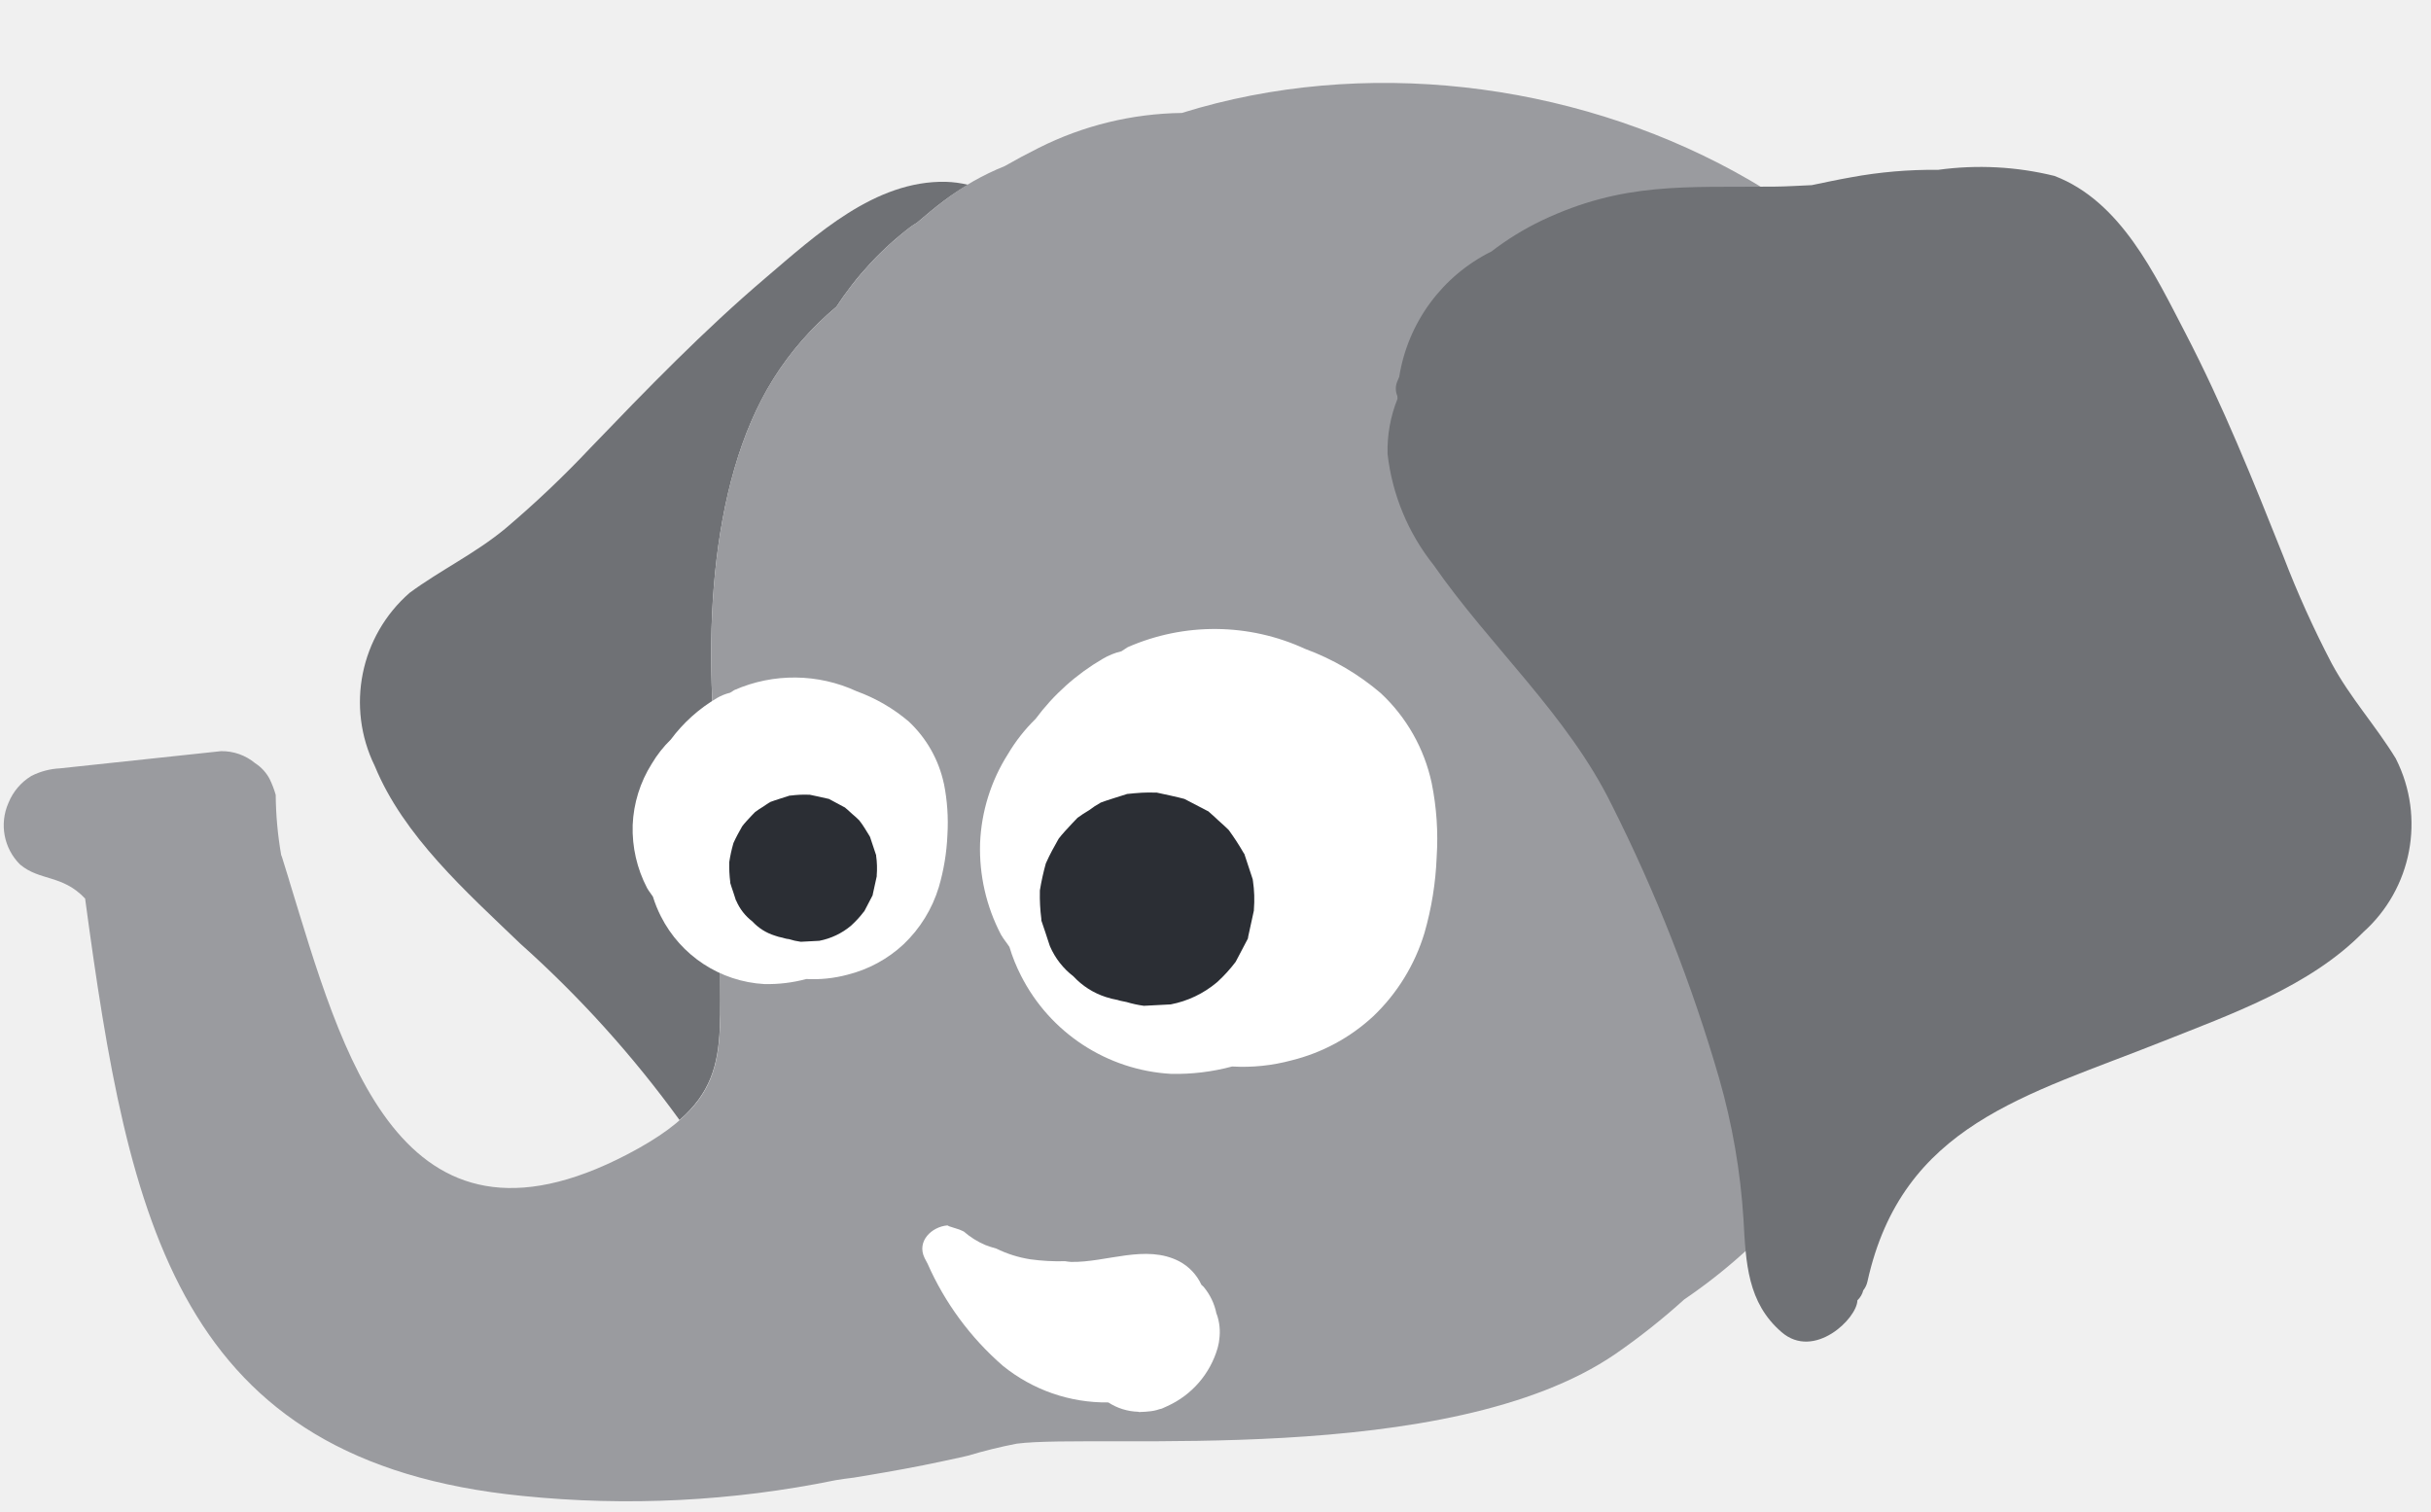
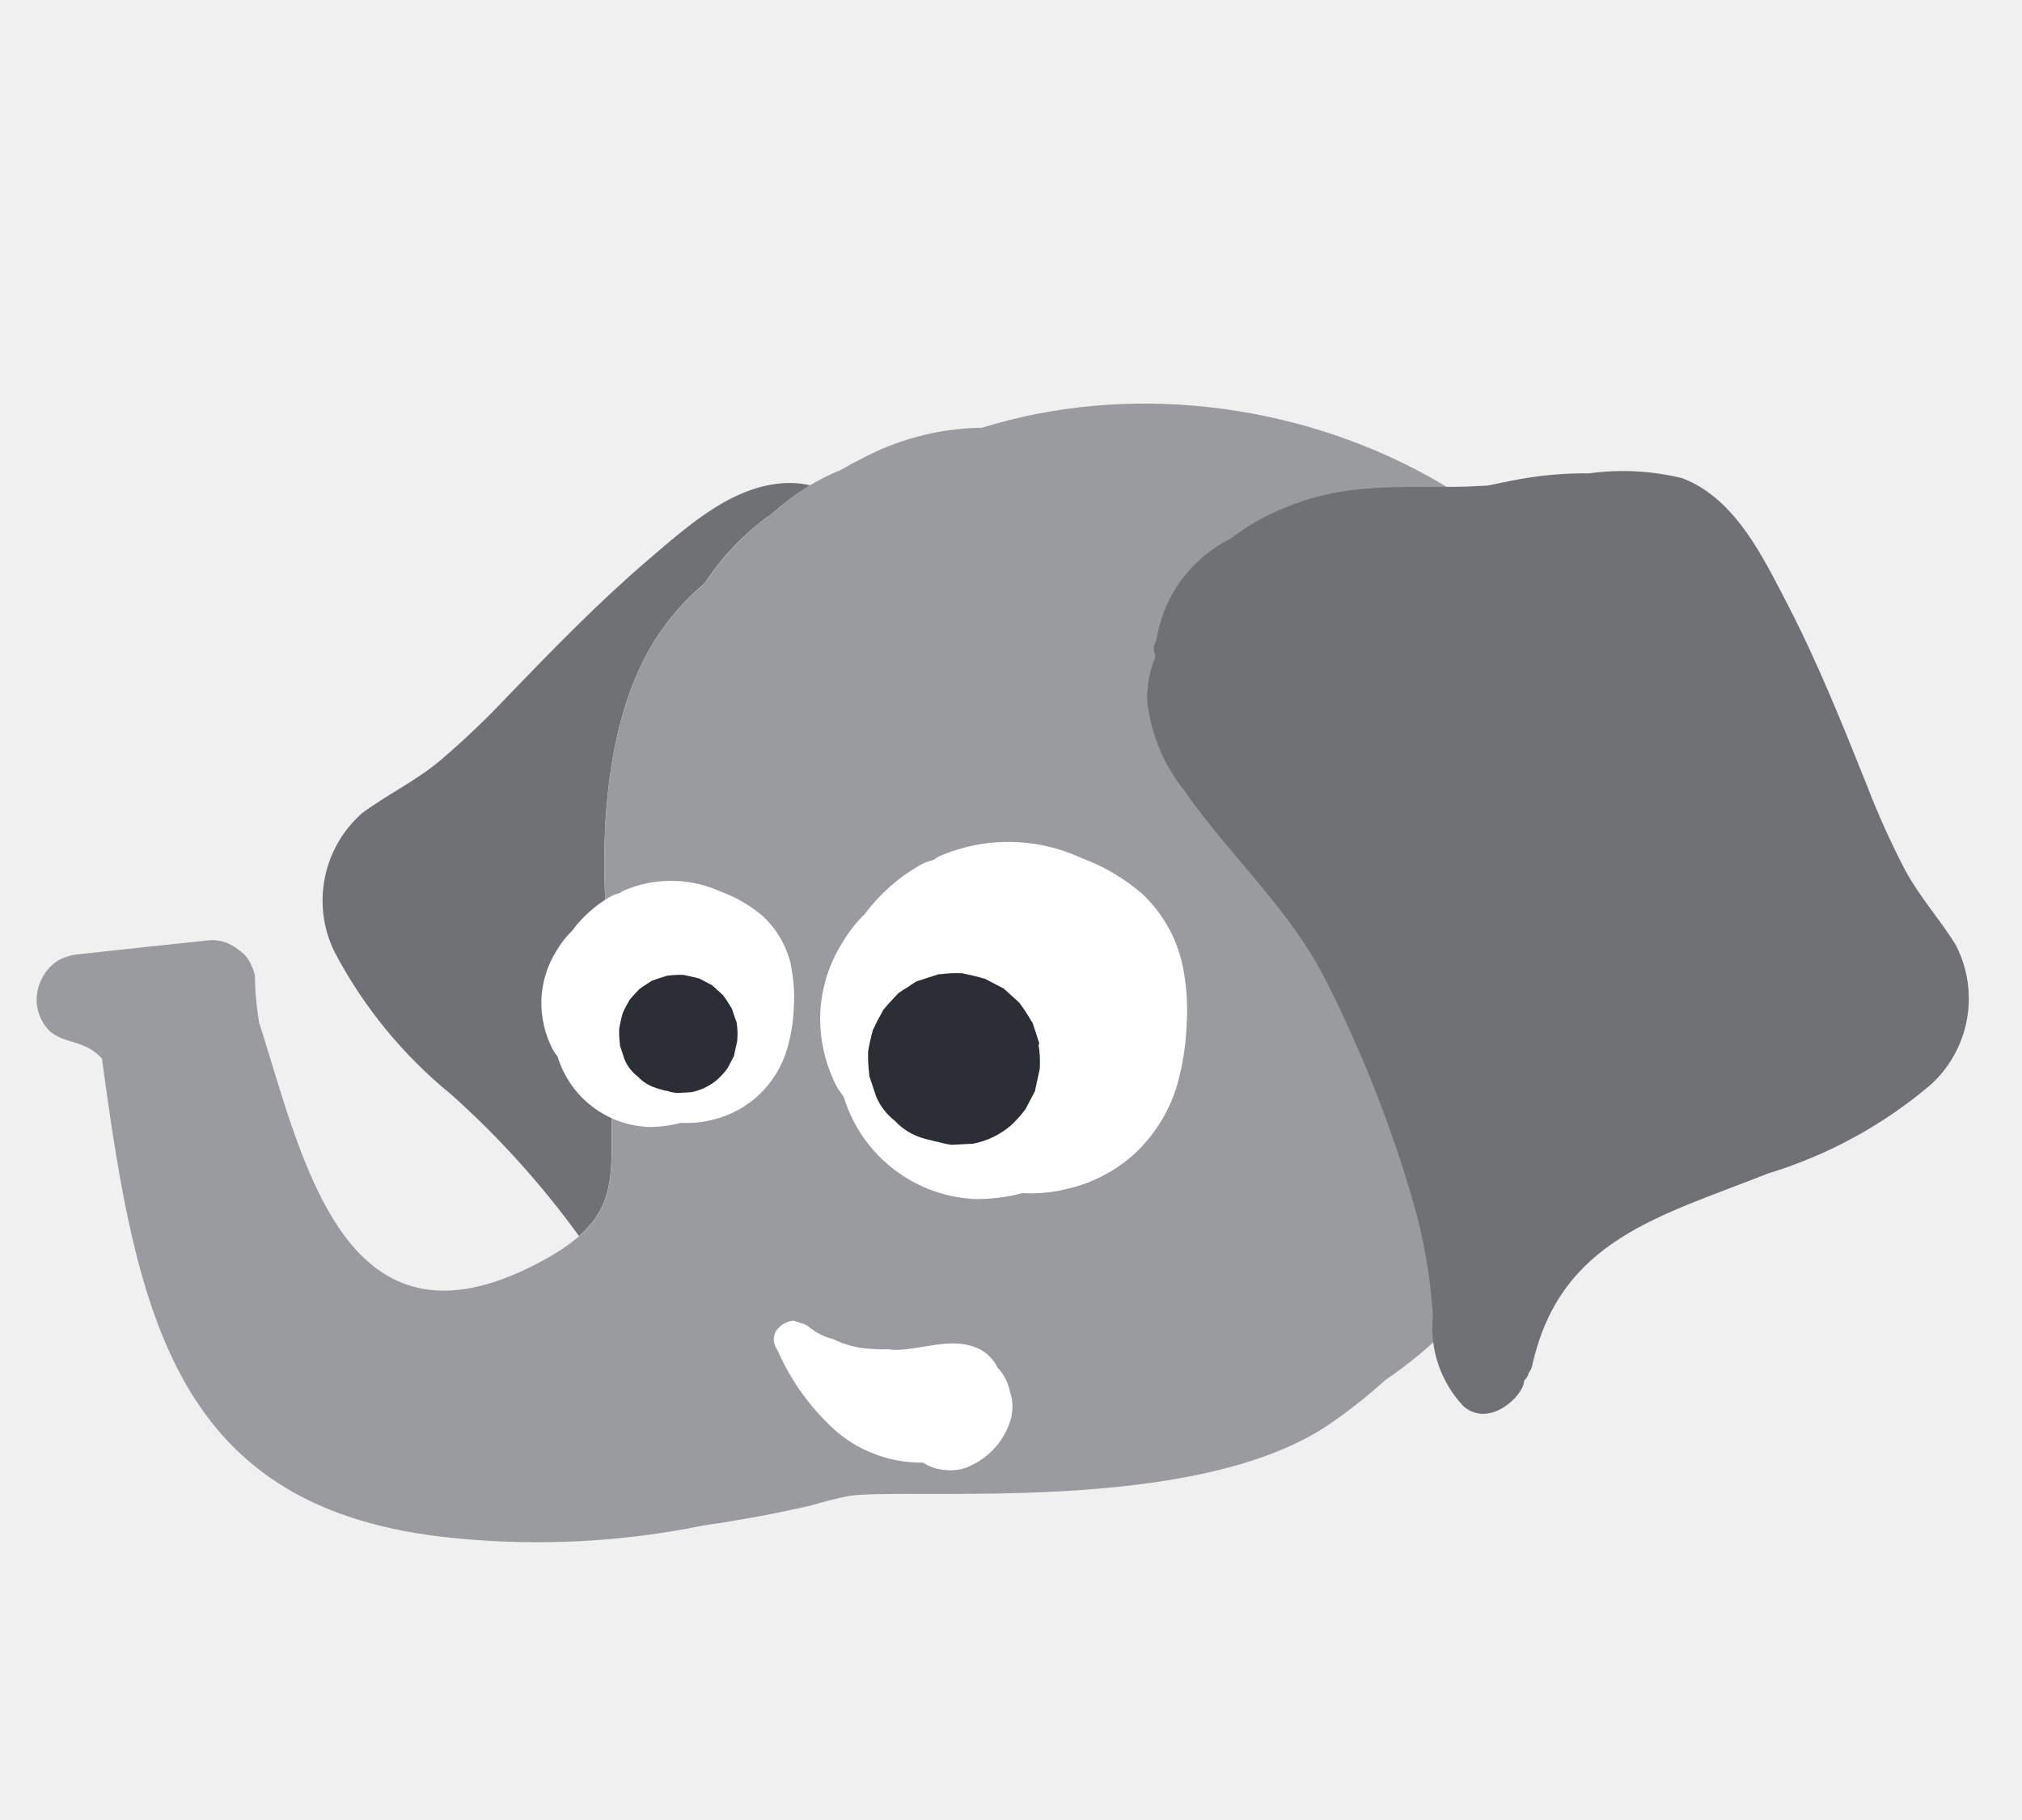
- <svg xmlns="http://www.w3.org/2000/svg" width="64.322" height="40" viewBox="0 0 64.322 40">
+ <svg xmlns="http://www.w3.org/2000/svg" width="60" height="54" viewBox="0 0 60 54">
  <defs>
    <clipPath id="clip-path">
-       <path id="Caminho_3759" data-name="Caminho 3759" d="M161.19-190.867h64.322v-40H161.19Z" transform="translate(0 0)" fill="none" />
+       <rect id="Retângulo_466" data-name="Retângulo 466" width="60" height="54" transform="translate(276 1233)" fill="none" stroke="#707070" stroke-width="1" opacity="0.4" />
+     </clipPath>
+     <clipPath id="clip-path-2">
+       <path id="Caminho_3759" data-name="Caminho 3759" d="M161.19-194.867h57.889v-36H161.19Z" transform="translate(0 0)" fill="none" />
    </clipPath>
  </defs>
-   <g id="alfabeto_e_e002_fim" transform="translate(-161.19 230.867)" clip-path="url(#clip-path)">
-     <g id="Grupo_2567" data-name="Grupo 2567" transform="translate(170.745 -226.057)">
-       <path id="Caminho_3749" data-name="Caminho 3749" d="M5.965,11.52A14.764,14.764,0,0,1,5.87,9.175C5.349,5.4,5.5.95,7.252-1.842A8.108,8.108,0,0,1,8.923-3.755a8.448,8.448,0,0,1,1.963-2.113c.055-.042.113-.071.171-.111.234-.2.471-.4.711-.579a6.335,6.335,0,0,1,.637-.421,2.867,2.867,0,0,0-.587-.079C9.939-7.1,8.373-5.645,7.052-4.521,5.4-3.116,3.909-1.574,2.409-.015A27.3,27.3,0,0,1,.162,2.116c-.792.658-1.711,1.095-2.532,1.7A3.838,3.838,0,0,0-3.294,8.4C-2.531,10.257-.873,11.726.556,13.1A29.326,29.326,0,0,1,4.77,17.768c1.629-1.427.811-2.921,1.195-6.248" transform="translate(3.655 7.059)" fill="#6f7175" />
-     </g>
-     <g id="Grupo_2568" data-name="Grupo 2568" transform="translate(161.289 -228.673)">
-       <path id="Caminho_3750" data-name="Caminho 3750" d="M33.359,8.823C32.6-1.953,20.328-7.6,10.729-4.611a8.672,8.672,0,0,0-3.785.924q-.458.229-.9.482a6.829,6.829,0,0,0-1.608.916c-.24.182-.474.376-.711.579-.055.039-.116.068-.171.111A8.486,8.486,0,0,0,1.594.514,8.124,8.124,0,0,0-.08,2.427c-1.75,2.792-1.9,7.243-1.379,11.017a14.764,14.764,0,0,0,.095,2.345c-.466,4.027.84,5.374-2.577,7.156-6.043,3.15-7.554-2.716-8.949-7.251,0,0,0,0,0-.005-.063-.205-.126-.411-.189-.611-.005-.018-.016-.034-.021-.053a9.743,9.743,0,0,1-.145-1.592,2.557,2.557,0,0,0-.161-.421,1.109,1.109,0,0,0-.384-.418,1.373,1.373,0,0,0-.9-.318q-2.132.225-4.264.455a1.876,1.876,0,0,0-.755.2,1.483,1.483,0,0,0-.608.716,1.464,1.464,0,0,0,.308,1.629c.524.44,1.119.263,1.721.9,1.158,8.583,2.437,14.9,11.573,15.807a27.426,27.426,0,0,0,8.283-.416c.158-.029.321-.047.482-.068.279-.047.561-.092.84-.142.658-.113,1.313-.245,1.966-.39.074-.016.147-.032.218-.05A13.111,13.111,0,0,1,6.363,30.6c2.14-.279,11.412.658,15.836-2.371a17.882,17.882,0,0,0,1.824-1.445,14.492,14.492,0,0,0,5.09-6.072A15.318,15.318,0,0,0,33.359,8.823" transform="translate(20.441 5.406)" fill="#9a9b9f" />
-     </g>
-     <g id="Grupo_2569" data-name="Grupo 2569" transform="translate(197.901 -226.446)">
-       <path id="Caminho_3751" data-name="Caminho 3751" d="M16.546,9.709c-.532-.874-1.219-1.624-1.705-2.532a26.924,26.924,0,0,1-1.274-2.824c-.8-2.006-1.6-4-2.6-5.924-.8-1.537-1.7-3.474-3.458-4.145a8.19,8.19,0,0,0-3.077-.161,11.974,11.974,0,0,0-2.319.2c-.345.061-.684.134-1.026.205-.332.013-.663.037-.995.039-2.348.024-3.982-.132-6.156.9a7.548,7.548,0,0,0-1.324.816A4.493,4.493,0,0,0-9.828-.4c-.018.05-.042.1-.061.147a.488.488,0,0,0,.011.358c0,.026.005.053.005.076a3.649,3.649,0,0,0-.263,1.463A5.758,5.758,0,0,0-8.918,4.58c1.5,2.158,3.537,3.961,4.706,6.332a42.222,42.222,0,0,1,2.848,7.246,17.507,17.507,0,0,1,.645,3.735c.063,1.155.105,2.206,1.008,2.985.861.745,2-.363,2.006-.842a.538.538,0,0,0,.155-.263.57.57,0,0,0,.111-.234c.919-4.156,4.214-4.919,7.772-6.338,1.84-.732,3.932-1.466,5.34-2.9a3.835,3.835,0,0,0,.874-4.587" transform="translate(10.139 5.95)" fill="#6f7175" />
-     </g>
-     <g id="Grupo_2570" data-name="Grupo 2570" transform="translate(187.122 -214.227)">
-       <path id="Caminho_3752" data-name="Caminho 3752" d="M7.409,2.53A4.554,4.554,0,0,0,6.061.151a6.539,6.539,0,0,0-2-1.171A5.722,5.722,0,0,0-.634-1.065c-.058.032-.108.076-.166.108a1.754,1.754,0,0,0-.495.2A5.924,5.924,0,0,0-3.071.832a4.5,4.5,0,0,0-.732.932A4.754,4.754,0,0,0-4.54,4.12a4.894,4.894,0,0,0,.553,2.421c.066.116.153.216.224.326a4.472,4.472,0,0,0,.305.758,4.753,4.753,0,0,0,3.974,2.6,5.754,5.754,0,0,0,1.613-.195A4.926,4.926,0,0,0,3.7,9.868,4.908,4.908,0,0,0,5.864,8.7,5.073,5.073,0,0,0,7.217,6.5a8.439,8.439,0,0,0,.324-2.013A7.423,7.423,0,0,0,7.409,2.53" transform="translate(4.54 1.55)" fill="#fff" />
-     </g>
-     <g id="Grupo_2571" data-name="Grupo 2571" transform="translate(190.982 -209.89)">
-       <path id="Caminho_3753" data-name="Caminho 3753" d="M0,.026.024.02H.029C.163-.022.211-.035,0,.026" transform="translate(0 0.016)" fill="#2b2e34" />
-     </g>
-     <g id="Grupo_2572" data-name="Grupo 2572" transform="translate(188.698 -209.897)">
-       <path id="Caminho_3754" data-name="Caminho 3754" d="M3.5,1.451a.094.094,0,0,0-.005-.026.114.114,0,0,0,0-.013c-.018-.061-.2-.6-.216-.655,0,0,0-.005,0-.008A.3.3,0,0,0,3.247.7,6.585,6.585,0,0,0,2.865.112.15.15,0,0,0,2.847.091C2.765.009,2.62-.117,2.589-.146S2.42-.307,2.331-.38L2.307-.4,2.3-.4Q2-.559,1.691-.717v0a.037.037,0,0,0-.016-.005c-.005,0-.008-.005-.013-.005l-.008,0C1.615-.744,1-.878.957-.886a.118.118,0,0,0-.029,0,4.075,4.075,0,0,0-.74.039L.9-.886a5.222,5.222,0,0,0-.732.037C-.022-.788-.4-.673-.52-.625c0,0-.008,0-.011.005a2.487,2.487,0,0,0-.305.2,3.19,3.19,0,0,0-.305.2.122.122,0,0,1-.018.018c.171-.176-.337.342-.468.518a.146.146,0,0,0-.016.021c-.116.205-.232.413-.326.626A.181.181,0,0,0-1.98.986a6.681,6.681,0,0,0-.158.716c0,.008,0,.016,0,.024a4.8,4.8,0,0,0,.039.732.09.09,0,0,0,0,.026c0,.005,0,.008,0,.013.037.111.071.218.111.329s.068.221.108.329a.128.128,0,0,0,.011.029,2,2,0,0,0,.619.792,2.012,2.012,0,0,0,.858.547A2.219,2.219,0,0,0-.083,4.6c.029.013.063.016.095.026.047.005.095.024.142.029a2.922,2.922,0,0,0,.461.1l.708-.037a2.687,2.687,0,0,0,1.221-.582l.021-.018A4.008,4.008,0,0,0,3.036,3.6a.057.057,0,0,0,.013-.021l.318-.605,0-.005,0-.005c0-.005,0-.008.005-.013s0-.008,0-.013,0,0,0-.005l.153-.7c0-.011,0-.018,0-.026A3.347,3.347,0,0,0,3.5,1.451" transform="translate(2.144 0.889)" fill="#2b2e34" />
-     </g>
-     <g id="Grupo_2573" data-name="Grupo 2573" transform="translate(177.929 -212.944)">
-       <path id="Caminho_3755" data-name="Caminho 3755" d="M5.106,1.744A3.151,3.151,0,0,0,4.177.1,4.486,4.486,0,0,0,2.8-.7,3.939,3.939,0,0,0-.437-.733,1.184,1.184,0,0,0-.55-.662a1.293,1.293,0,0,0-.342.137A4.131,4.131,0,0,0-2.118.575a3.125,3.125,0,0,0-.505.642,3.291,3.291,0,0,0-.505,1.624,3.37,3.37,0,0,0,.382,1.666c.045.082.105.15.153.226a3.369,3.369,0,0,0,.211.521A3.273,3.273,0,0,0,.356,7.047a3.952,3.952,0,0,0,1.111-.134A3.491,3.491,0,0,0,2.553,6.8,3.371,3.371,0,0,0,4.04,5.994a3.479,3.479,0,0,0,.932-1.511A5.784,5.784,0,0,0,5.2,3.1a5.294,5.294,0,0,0-.092-1.353" transform="translate(3.129 1.069)" fill="#fff" />
-     </g>
-     <g id="Grupo_2574" data-name="Grupo 2574" transform="translate(182.055 -209.835)">
-       <path id="Caminho_3756" data-name="Caminho 3756" d="M0,.018l.016,0h0C.111-.016.145-.024,0,.018" transform="translate(0 0.011)" fill="#2b2e34" />
-     </g>
-     <g id="Grupo_2575" data-name="Grupo 2575" transform="translate(180.481 -209.839)">
-       <path id="Caminho_3757" data-name="Caminho 3757" d="M2.412,1c0-.005,0-.011,0-.016s0-.008-.005-.011C2.393.931,2.269.563,2.256.52a.009.009,0,0,1,0-.005L2.238.481C2.151.344,2.072.2,1.972.076A.046.046,0,0,0,1.961.062C1.906.007,1.806-.082,1.782-.1S1.667-.211,1.6-.261L1.59-.274s0,0-.005,0C1.446-.348,1.306-.422,1.164-.5c-.005,0-.008,0-.011-.005l-.008,0s-.005,0-.005,0C1.111-.514.685-.606.656-.611H.638A2.728,2.728,0,0,0,.13-.585C.293-.593.453-.6.617-.611a3.575,3.575,0,0,0-.5.026c-.129.042-.39.121-.474.155l-.008,0c-.071.034-.224.145-.211.134a2.331,2.331,0,0,0-.208.139L-.8-.143c.118-.121-.234.234-.324.358a.055.055,0,0,0-.011.016c-.079.139-.158.282-.226.432a.037.037,0,0,0-.005.016,3.945,3.945,0,0,0-.108.495.033.033,0,0,0,0,.016,3.571,3.571,0,0,0,.026.505.045.045,0,0,0,0,.018.01.01,0,0,0,0,.008c.024.076.047.153.074.226s.047.153.074.229a.066.066,0,0,0,.011.018,1.365,1.365,0,0,0,.426.547,1.349,1.349,0,0,0,.59.374,1.283,1.283,0,0,0,.213.058c.018.008.042.011.063.018s.066.016.1.018a1.776,1.776,0,0,0,.316.071l.49-.026a1.857,1.857,0,0,0,.84-.4c.005-.005.011-.008.013-.013a2.635,2.635,0,0,0,.326-.358A.026.026,0,0,0,2.1,2.471l.218-.418v0l0-.005.005-.008a.016.016,0,0,1,0-.011v0c.005-.016.1-.463.105-.479s0-.013,0-.021A2.332,2.332,0,0,0,2.412,1" transform="translate(1.478 0.612)" fill="#2b2e34" />
-     </g>
-     <g id="Grupo_2576" data-name="Grupo 2576" transform="translate(185.593 -198.442)">
-       <path id="Caminho_3758" data-name="Caminho 3758" d="M4.827,1.454A1.578,1.578,0,0,0,4.48.728C4.464.709,4.443.7,4.427.68A1.333,1.333,0,0,0,3.84.059C2.956-.4,1.914.093.977.075A1.56,1.56,0,0,1,.821.056,5.61,5.61,0,0,1-.1.006,3.149,3.149,0,0,1-1-.278c-.1-.026-.2-.061-.292-.095A2.159,2.159,0,0,1-1.861-.73a.768.768,0,0,0-.082-.037c-.011-.005-.026-.011-.039-.016-.089-.026-.176-.055-.263-.084-.016-.005-.029-.016-.047-.024-.411.032-.824.416-.605.863.024.05.053.1.079.15a7.679,7.679,0,0,0,1.99,2.7,4.338,4.338,0,0,0,2.792.971,1.53,1.53,0,0,0,.79.247.139.139,0,0,1,.032.008c.026,0,.053-.008.079-.005a1.538,1.538,0,0,0,.155-.011,1.106,1.106,0,0,0,.3-.061.34.34,0,0,0,.055-.013c.026-.008.05-.024.076-.034a.558.558,0,0,0,.082-.037A2.426,2.426,0,0,0,4.856,2.354.421.421,0,0,0,4.869,2.3.99.99,0,0,0,4.9,2.125a1.42,1.42,0,0,0-.068-.671" transform="translate(2.958 0.891)" fill="#fff" />
+   <g id="alfabeto_e_e002_fim" transform="translate(-276 -1233)" clip-path="url(#clip-path)">
+     <g id="alfabeto_e_e002_fim-2" data-name="alfabeto_e_e002_fim" transform="translate(115.81 1473.867)" clip-path="url(#clip-path-2)">
+       <g id="Grupo_2567" data-name="Grupo 2567" transform="translate(169.789 -226.538)">
+         <path id="Caminho_3749" data-name="Caminho 3749" d="M5,9.662a13.287,13.287,0,0,1-.085-2.111c-.469-3.4-.332-7.4,1.244-9.915a7.3,7.3,0,0,1,1.5-1.722,7.6,7.6,0,0,1,1.767-1.9c.05-.038.1-.064.154-.1.211-.182.424-.358.64-.521a5.7,5.7,0,0,1,.573-.379,2.58,2.58,0,0,0-.528-.071c-1.691-.036-3.1,1.272-4.29,2.283C4.5-3.51,3.153-2.122,1.8-.72A24.574,24.574,0,0,1-.22,1.2c-.713.592-1.54.985-2.279,1.53A3.454,3.454,0,0,0-3.33,6.851,13.631,13.631,0,0,0,.135,11.086a26.393,26.393,0,0,1,3.792,4.2C5.394,14,4.657,12.656,5,9.662" transform="translate(3.655 7.059)" fill="#6f7175" />
+       </g>
+       <g id="Grupo_2568" data-name="Grupo 2568" transform="translate(161.279 -228.892)">
+         <path id="Caminho_3750" data-name="Caminho 3750" d="M27.978,7.4C27.294-2.3,16.251-7.381,7.612-4.69a7.8,7.8,0,0,0-3.406.831q-.412.206-.81.433A6.146,6.146,0,0,0,1.948-2.6c-.216.163-.426.339-.64.521-.05.036-.1.062-.154.1A7.637,7.637,0,0,0-.61-.078,7.312,7.312,0,0,0-2.116,1.644c-1.575,2.513-1.713,6.519-1.241,9.915a13.287,13.287,0,0,0,.085,2.111c-.419,3.624.756,4.837-2.319,6.441-5.439,2.835-6.8-2.445-8.054-6.526,0,0,0,0,0,0-.057-.185-.114-.37-.171-.55,0-.017-.014-.031-.019-.047a8.769,8.769,0,0,1-.13-1.433,2.3,2.3,0,0,0-.144-.379,1,1,0,0,0-.346-.377,1.236,1.236,0,0,0-.812-.287q-1.919.2-3.837.41a1.689,1.689,0,0,0-.68.182,1.334,1.334,0,0,0-.547.644,1.317,1.317,0,0,0,.277,1.466c.471.4,1.007.237,1.549.81,1.042,7.724,2.193,13.414,10.415,14.227a24.683,24.683,0,0,0,7.454-.374c.142-.026.289-.043.433-.062.251-.043.5-.083.756-.128.592-.1,1.182-.22,1.769-.351.066-.014.133-.028.2-.045A11.8,11.8,0,0,1,3.682,27c1.926-.251,10.271.592,14.253-2.134a16.094,16.094,0,0,0,1.642-1.3A13.042,13.042,0,0,0,24.157,18.1,13.786,13.786,0,0,0,27.978,7.4" transform="translate(20.441 5.406)" fill="#9a9b9f" />
+       </g>
+       <g id="Grupo_2569" data-name="Grupo 2569" transform="translate(194.229 -226.888)">
+         <path id="Caminho_3751" data-name="Caminho 3751" d="M13.877,8.143c-.478-.786-1.1-1.461-1.535-2.279A24.231,24.231,0,0,1,11.2,3.323c-.722-1.8-1.443-3.6-2.34-5.332C8.136-3.392,7.323-5.136,5.743-5.74a7.371,7.371,0,0,0-2.769-.144,10.776,10.776,0,0,0-2.087.178c-.31.054-.616.121-.924.185-.3.012-.6.033-.9.036-2.113.021-3.584-.118-5.54.808a6.793,6.793,0,0,0-1.191.734A4.044,4.044,0,0,0-9.86-.955c-.017.045-.038.088-.054.133A.439.439,0,0,0-9.9-.5c0,.024,0,.047,0,.069A3.284,3.284,0,0,0-10.137.886a5.182,5.182,0,0,0,1.1,2.641c1.353,1.942,3.184,3.565,4.235,5.7a38,38,0,0,1,2.563,6.521,15.756,15.756,0,0,1,.58,3.361,3.4,3.4,0,0,0,.907,2.686c.775.67,1.8-.327,1.8-.758a.484.484,0,0,0,.14-.237.513.513,0,0,0,.1-.211c.827-3.74,3.792-4.427,6.995-5.7a13.559,13.559,0,0,0,4.806-2.613,3.451,3.451,0,0,0,.786-4.129" transform="translate(10.139 5.95)" fill="#6f7175" />
+       </g>
+       <g id="Grupo_2570" data-name="Grupo 2570" transform="translate(184.529 -215.891)">
+         <path id="Caminho_3752" data-name="Caminho 3752" d="M6.214,2.122A4.1,4.1,0,0,0,5-.019,5.885,5.885,0,0,0,3.2-1.073a5.149,5.149,0,0,0-4.223-.04c-.052.028-.1.069-.149.1a1.579,1.579,0,0,0-.445.178A5.332,5.332,0,0,0-3.218.594a4.046,4.046,0,0,0-.659.839,4.278,4.278,0,0,0-.663,2.12,4.405,4.405,0,0,0,.5,2.179c.059.1.137.194.2.294a4.024,4.024,0,0,0,.275.682A4.278,4.278,0,0,0,.01,9.048a5.178,5.178,0,0,0,1.452-.175,4.433,4.433,0,0,0,1.416-.147A4.417,4.417,0,0,0,4.824,7.672,4.566,4.566,0,0,0,6.041,5.7a7.6,7.6,0,0,0,.291-1.812,6.68,6.68,0,0,0-.118-1.765" transform="translate(4.54 1.55)" fill="#fff" />
+       </g>
+       <g id="Grupo_2571" data-name="Grupo 2571" transform="translate(188.003 -211.988)">
+         <path id="Caminho_3753" data-name="Caminho 3753" d="M0,.021l.021,0h0c.121-.038.163-.05-.026,0" transform="translate(0 0.016)" fill="#2b2e34" />
+       </g>
+       <g id="Grupo_2572" data-name="Grupo 2572" transform="translate(185.947 -211.994)">
+         <path id="Caminho_3754" data-name="Caminho 3754" d="M2.935,1.217a.084.084,0,0,0,0-.024.1.1,0,0,0,0-.012c-.017-.054-.178-.538-.194-.59,0,0,0,0,0-.007A.27.27,0,0,0,2.707.54,5.927,5.927,0,0,0,2.364.012a.135.135,0,0,0-.017-.019c-.073-.073-.2-.187-.232-.213s-.152-.144-.232-.211L1.862-.446l-.007,0q-.27-.142-.547-.284v0a.034.034,0,0,0-.014,0s-.007,0-.012,0l-.007,0C1.239-.758.682-.879.647-.886a.106.106,0,0,0-.026,0,3.668,3.668,0,0,0-.666.036l.64-.033a4.7,4.7,0,0,0-.659.033c-.171.054-.507.159-.618.2,0,0-.007,0-.009,0a2.238,2.238,0,0,0-.275.178,2.871,2.871,0,0,0-.275.178.109.109,0,0,1-.017.017c.154-.159-.3.308-.422.467a.131.131,0,0,0-.014.019C-1.8.4-1.9.582-1.987.774A.163.163,0,0,0-2,.8a6.013,6.013,0,0,0-.142.644c0,.007,0,.014,0,.021a4.317,4.317,0,0,0,.036.659.081.081,0,0,0,0,.024s0,.007,0,.012c.033.1.064.2.1.3s.062.2.1.3a.115.115,0,0,0,.009.026,1.8,1.8,0,0,0,.557.713,1.811,1.811,0,0,0,.772.493,2,2,0,0,0,.277.073c.026.012.057.014.085.024s.085.021.128.026a2.63,2.63,0,0,0,.415.09l.637-.033a2.418,2.418,0,0,0,1.1-.523l.019-.017a3.607,3.607,0,0,0,.424-.467.052.052,0,0,0,.012-.019l.287-.545,0,0,0,0s0-.007,0-.012,0-.007,0-.012,0,0,0,0l.137-.628c0-.009,0-.017,0-.024a3.012,3.012,0,0,0-.036-.685" transform="translate(2.144 0.889)" fill="#2b2e34" />
+       </g>
+       <g id="Grupo_2573" data-name="Grupo 2573" transform="translate(176.255 -214.736)">
+         <path id="Caminho_3755" data-name="Caminho 3755" d="M4.283,1.463A2.836,2.836,0,0,0,3.447-.013,4.038,4.038,0,0,0,2.205-.74,3.545,3.545,0,0,0-.706-.766a1.066,1.066,0,0,0-.1.064,1.164,1.164,0,0,0-.308.123,3.718,3.718,0,0,0-1.1.99,2.812,2.812,0,0,0-.455.578A2.962,2.962,0,0,0-3.129,2.45a3.033,3.033,0,0,0,.343,1.5c.04.073.095.135.137.2a3.032,3.032,0,0,0,.189.469A2.945,2.945,0,0,0,.007,6.236a3.557,3.557,0,0,0,1-.121,3.142,3.142,0,0,0,.978-.1,3.034,3.034,0,0,0,1.338-.725,3.131,3.131,0,0,0,.839-1.36,5.206,5.206,0,0,0,.2-1.248,4.764,4.764,0,0,0-.083-1.218" transform="translate(3.129 1.069)" fill="#fff" />
+       </g>
+       <g id="Grupo_2574" data-name="Grupo 2574" transform="translate(179.968 -211.939)">
+         <path id="Caminho_3756" data-name="Caminho 3756" d="M0,.015l.014,0h0C.1-.016.13-.023,0,.015" transform="translate(0 0.011)" fill="#2b2e34" />
+       </g>
+       <g id="Grupo_2575" data-name="Grupo 2575" transform="translate(178.552 -211.942)">
+         <path id="Caminho_3757" data-name="Caminho 3757" d="M2.023.838s0-.009,0-.014,0-.007,0-.009C2.006.777,1.895.445,1.883.407a.008.008,0,0,1,0,0L1.866.372C1.788.248,1.717.123,1.627.007a.042.042,0,0,0-.009-.012c-.05-.05-.14-.13-.161-.147s-.1-.1-.161-.144L1.284-.308s0,0,0,0c-.126-.064-.251-.13-.379-.2,0,0-.007,0-.009,0l-.007,0s0,0,0,0C.852-.524.469-.607.443-.611H.426a2.456,2.456,0,0,0-.457.024C.116-.595.26-.6.407-.611a3.218,3.218,0,0,0-.452.024c-.116.038-.351.109-.426.14l-.007,0c-.064.031-.2.13-.189.121A2.1,2.1,0,0,0-.855-.2L-.867-.19c.107-.109-.211.211-.291.322a.05.05,0,0,0-.009.014c-.071.126-.142.253-.2.388a.034.034,0,0,0,0,.014,3.55,3.55,0,0,0-.1.445.03.03,0,0,0,0,.014,3.214,3.214,0,0,0,.024.455.04.04,0,0,0,0,.017.009.009,0,0,0,0,.007c.021.069.043.137.066.2s.043.137.066.206a.059.059,0,0,0,.009.017,1.228,1.228,0,0,0,.384.493,1.214,1.214,0,0,0,.531.336A1.155,1.155,0,0,0-.2,2.795c.017.007.038.009.057.017s.059.014.09.017a1.6,1.6,0,0,0,.284.064l.441-.024a1.672,1.672,0,0,0,.756-.36S1.438,2.5,1.44,2.5a2.371,2.371,0,0,0,.294-.322.024.024,0,0,0,.009-.012l.2-.377v0l0,0,0-.007a.014.014,0,0,1,0-.009v0c0-.014.092-.417.095-.431s0-.012,0-.019A2.1,2.1,0,0,0,2.023.838" transform="translate(1.478 0.612)" fill="#2b2e34" />
+       </g>
+       <g id="Grupo_2576" data-name="Grupo 2576" transform="translate(183.152 -201.685)">
+         <path id="Caminho_3758" data-name="Caminho 3758" d="M4.049,1.22A1.42,1.42,0,0,0,3.736.566C3.722.549,3.7.54,3.689.523A1.2,1.2,0,0,0,3.16-.036c-.8-.415-1.734.031-2.577.014a1.4,1.4,0,0,1-.14-.017A5.049,5.049,0,0,1-.383-.083a2.834,2.834,0,0,1-.81-.256c-.09-.024-.178-.054-.263-.085A1.943,1.943,0,0,1-1.97-.747.691.691,0,0,0-2.044-.78l-.036-.014c-.081-.024-.159-.05-.237-.076-.014,0-.026-.014-.043-.021-.37.028-.741.374-.545.777.021.045.047.09.071.135A6.911,6.911,0,0,0-1.042,2.449a3.9,3.9,0,0,0,2.513.874,1.377,1.377,0,0,0,.711.223.125.125,0,0,1,.028.007c.024,0,.047-.007.071,0a1.385,1.385,0,0,0,.14-.009,1,1,0,0,0,.268-.054.306.306,0,0,0,.05-.012c.024-.007.045-.021.069-.031a.5.5,0,0,0,.073-.033A2.183,2.183,0,0,0,4.075,2.03a.379.379,0,0,0,.012-.05.891.891,0,0,0,.024-.156,1.278,1.278,0,0,0-.062-.6" transform="translate(2.958 0.891)" fill="#fff" />
+       </g>
    </g>
  </g>
</svg>
